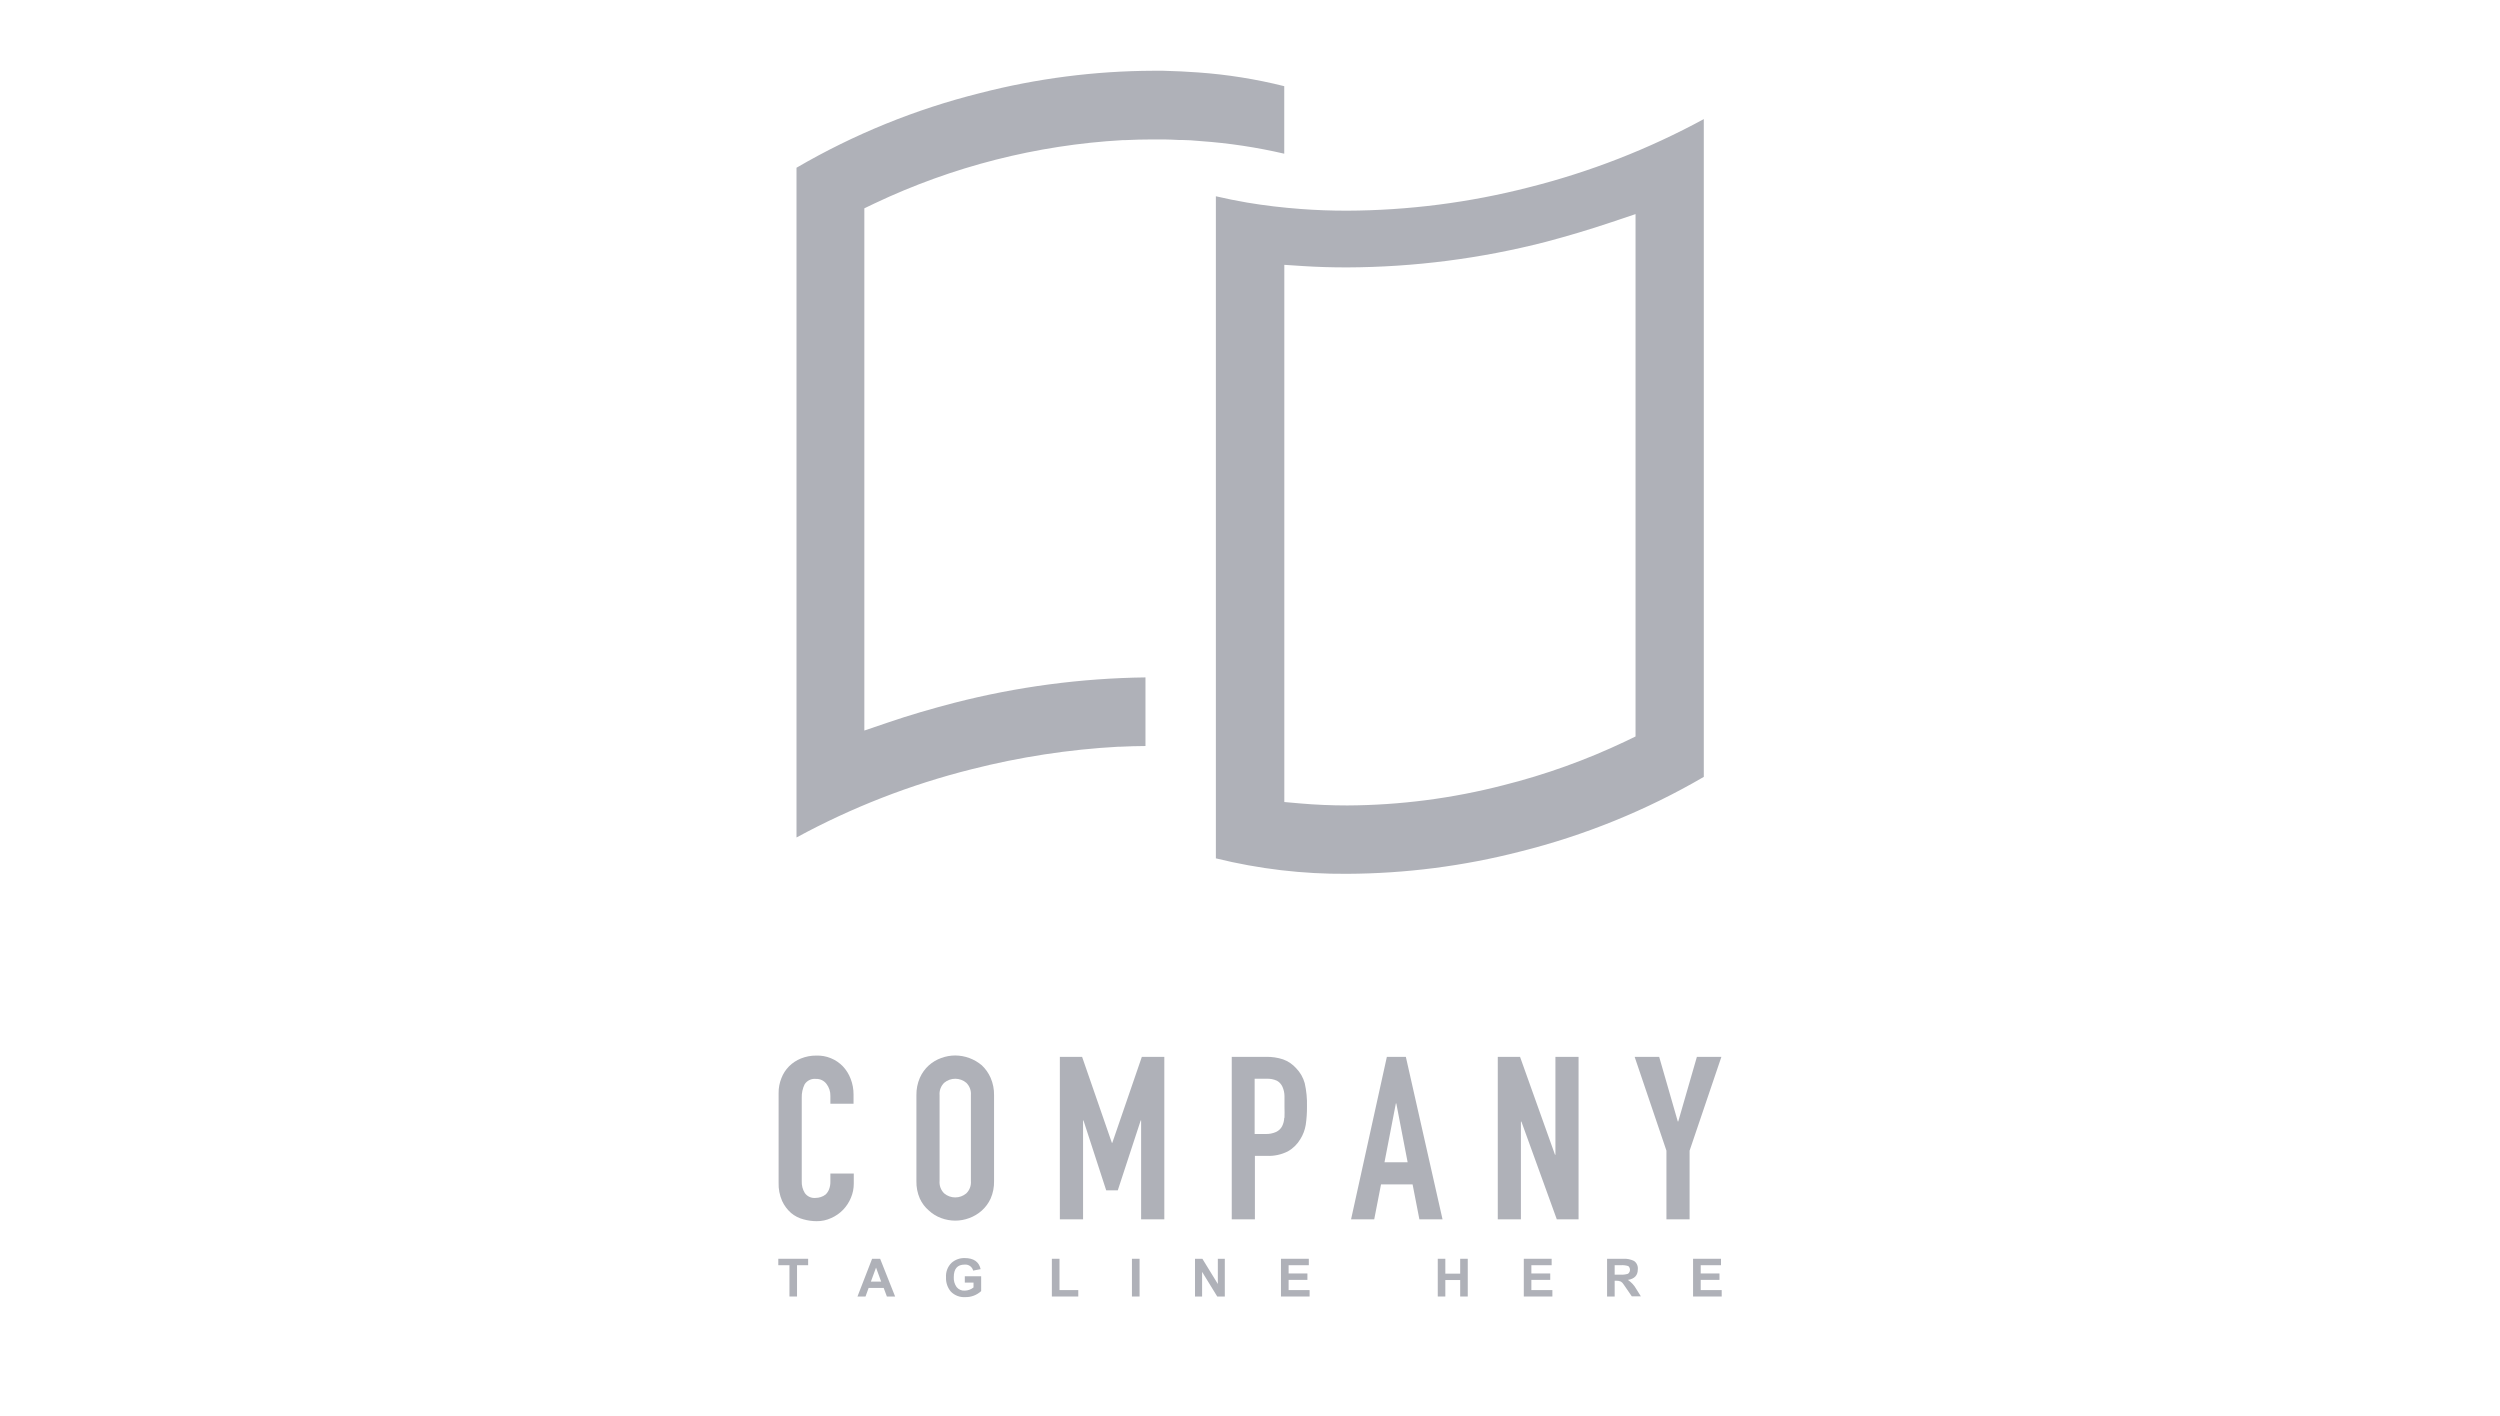
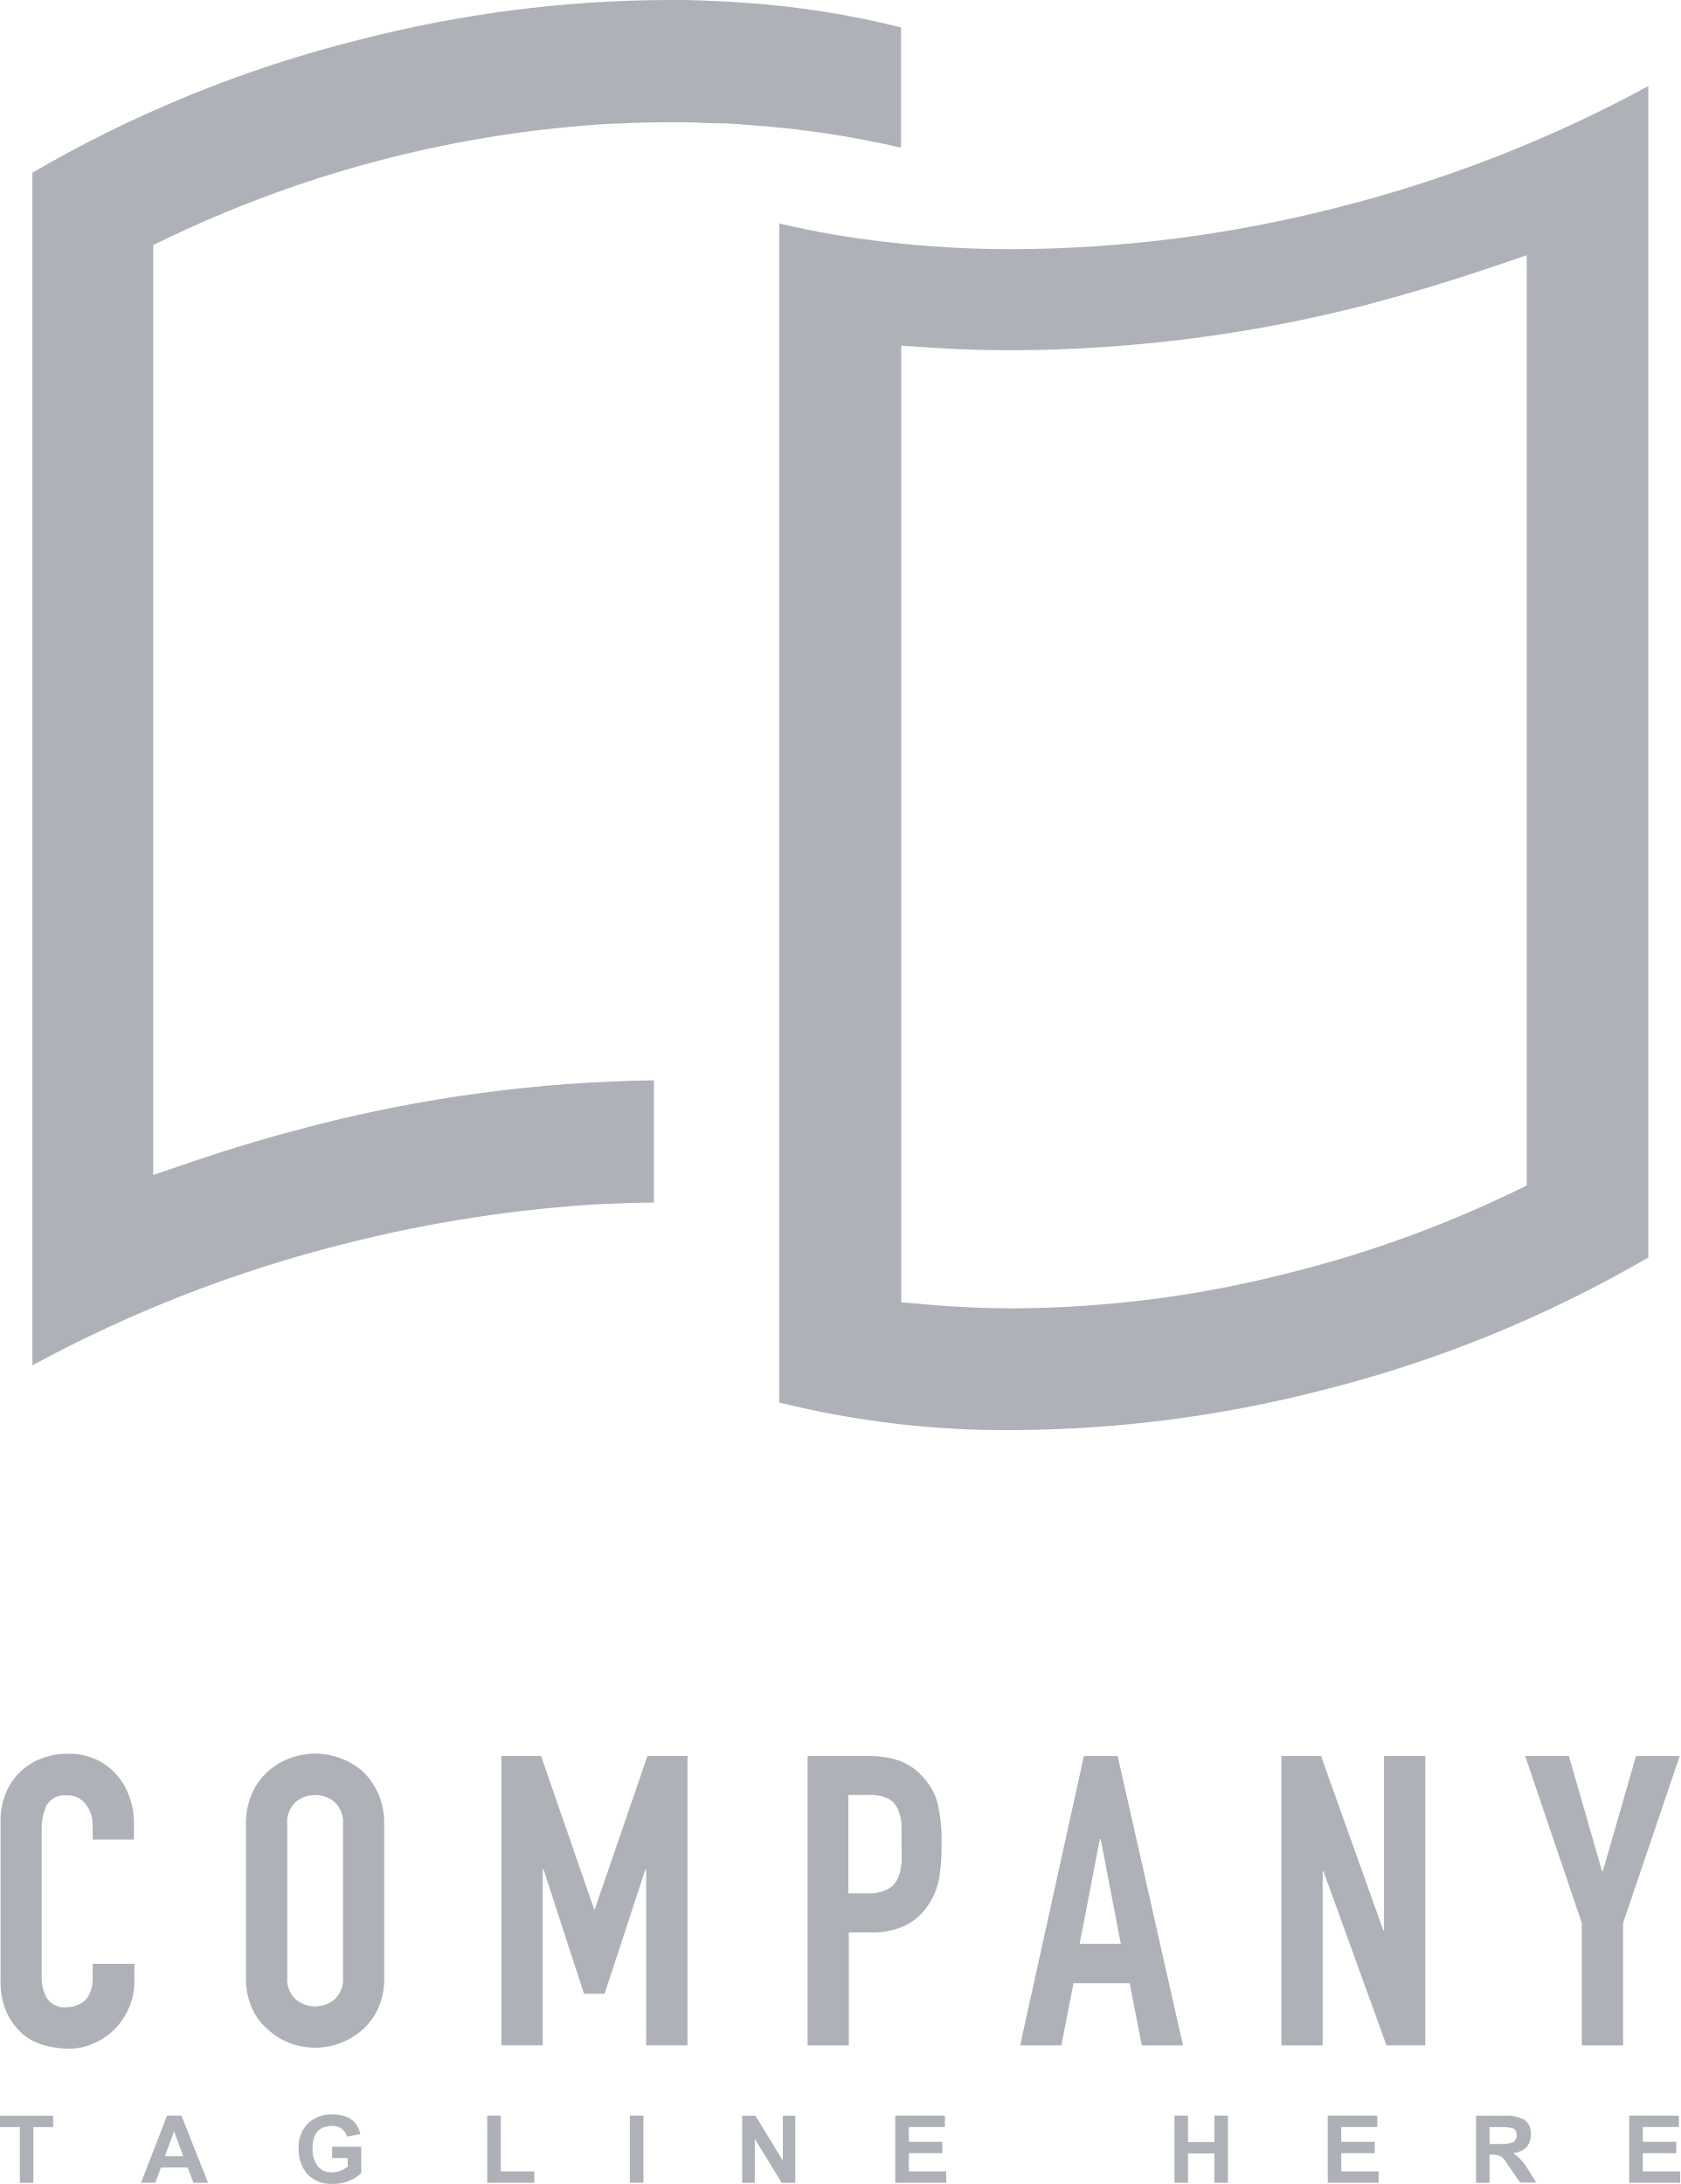
- <svg xmlns="http://www.w3.org/2000/svg" width="106" height="60" viewBox="0 0 106 60" fill="none">
-   <path fill-rule="evenodd" clip-rule="evenodd" d="M50.114 5.935H49.977C49.767 5.922 49.557 5.917 49.347 5.912H49.347H49.327H48.892C48.495 5.912 48.09 5.922 47.688 5.942C47.657 5.94 47.627 5.94 47.597 5.942C43.952 6.149 40.382 7.06 37.081 8.625L36.648 8.833V30.975L37.66 30.631C38.548 30.326 39.494 30.052 40.473 29.797C43.119 29.118 45.837 28.757 48.568 28.722V31.631C48.206 31.633 47.855 31.643 47.503 31.661H47.419C45.318 31.776 43.232 32.097 41.191 32.617C38.607 33.264 36.114 34.236 33.772 35.509V7.112C36.205 5.693 38.825 4.627 41.556 3.946C43.953 3.327 46.417 3.009 48.892 3H49.319C49.83 3.013 50.329 3.036 50.797 3.071C52.03 3.158 53.253 3.353 54.452 3.654V6.517C53.287 6.246 52.103 6.067 50.91 5.983C50.886 5.981 50.862 5.979 50.838 5.977C50.591 5.956 50.344 5.935 50.114 5.935ZM55.153 8.861C55.788 8.91 56.446 8.933 57.111 8.933C59.712 8.923 62.303 8.591 64.824 7.943C67.407 7.294 69.899 6.322 72.241 5.05V32.94C69.807 34.358 67.185 35.424 64.455 36.106C62.057 36.723 59.593 37.039 57.118 37.05C55.243 37.065 53.374 36.844 51.553 36.394V8.322C51.983 8.421 52.426 8.513 52.876 8.589C53.615 8.714 54.394 8.805 55.153 8.861ZM69.347 9.078L68.335 9.418C67.404 9.731 66.466 10.011 65.522 10.26C62.775 10.966 59.951 11.328 57.116 11.338C56.456 11.338 55.849 11.32 55.262 11.282L54.455 11.229V31.318V34.006L55.148 34.067C55.79 34.123 56.453 34.151 57.121 34.151C59.354 34.141 61.578 33.853 63.741 33.294C65.522 32.847 67.255 32.224 68.915 31.435L69.347 31.226V9.078Z" fill="#AFB1B8" />
-   <path d="M35.737 45.212C35.592 45.062 35.416 44.943 35.222 44.865C35.028 44.786 34.82 44.75 34.611 44.757C34.389 44.754 34.168 44.796 33.961 44.879C33.772 44.955 33.6 45.068 33.455 45.212C33.312 45.357 33.201 45.53 33.129 45.721C33.05 45.921 33.01 46.134 33.013 46.349V50.143C33.004 50.41 33.055 50.676 33.162 50.921C33.251 51.116 33.381 51.289 33.541 51.43C33.693 51.557 33.871 51.65 34.062 51.699C34.247 51.751 34.438 51.778 34.629 51.778C34.84 51.78 35.05 51.735 35.241 51.646C35.431 51.563 35.603 51.444 35.747 51.295C35.888 51.148 36.001 50.975 36.079 50.786C36.16 50.595 36.201 50.389 36.2 50.181V49.757H35.208V50.095C35.211 50.21 35.192 50.325 35.15 50.433C35.118 50.514 35.069 50.587 35.006 50.647C34.945 50.696 34.874 50.733 34.799 50.756C34.732 50.778 34.662 50.79 34.591 50.791C34.503 50.802 34.413 50.788 34.331 50.753C34.249 50.717 34.179 50.66 34.126 50.588C34.032 50.436 33.986 50.258 33.994 50.08V46.542C33.988 46.346 34.03 46.151 34.116 45.975C34.167 45.895 34.24 45.831 34.326 45.791C34.412 45.75 34.507 45.735 34.601 45.746C34.687 45.743 34.772 45.761 34.849 45.798C34.926 45.836 34.993 45.891 35.044 45.96C35.155 46.106 35.213 46.285 35.208 46.469V46.797H36.19V46.41C36.192 46.183 36.151 45.958 36.069 45.746C35.995 45.548 35.883 45.366 35.737 45.212Z" fill="#AFB1B8" />
-   <path d="M41.629 45.169C41.313 44.902 40.914 44.755 40.501 44.752C40.299 44.753 40.098 44.789 39.909 44.859C39.716 44.928 39.538 45.033 39.385 45.169C39.221 45.317 39.09 45.498 39.001 45.701C38.901 45.932 38.852 46.183 38.856 46.435V50.074C38.849 50.33 38.899 50.585 39.001 50.819C39.09 51.015 39.221 51.189 39.385 51.328C39.537 51.469 39.715 51.578 39.909 51.648C40.098 51.718 40.299 51.754 40.501 51.755C40.703 51.755 40.903 51.719 41.093 51.648C41.29 51.577 41.472 51.468 41.629 51.328C41.787 51.186 41.914 51.013 42.003 50.819C42.105 50.585 42.154 50.33 42.148 50.074V46.435C42.152 46.183 42.103 45.932 42.003 45.701C41.915 45.5 41.788 45.319 41.629 45.169ZM41.166 50.074C41.174 50.171 41.161 50.269 41.127 50.36C41.093 50.451 41.039 50.533 40.969 50.601C40.838 50.711 40.672 50.771 40.502 50.771C40.331 50.771 40.166 50.711 40.035 50.601C39.965 50.533 39.911 50.451 39.877 50.36C39.843 50.269 39.83 50.171 39.838 50.074V46.435C39.83 46.339 39.843 46.241 39.877 46.15C39.911 46.059 39.965 45.976 40.035 45.909C40.166 45.799 40.331 45.739 40.502 45.739C40.672 45.739 40.838 45.799 40.969 45.909C41.039 45.976 41.093 46.059 41.127 46.15C41.161 46.241 41.174 46.339 41.166 46.435V50.074Z" fill="#AFB1B8" />
-   <path d="M49.367 51.699V44.811H48.414L47.161 48.457H47.144L45.881 44.811H44.938V51.699H45.922V47.509H45.94L46.903 50.471H47.394L48.365 47.509H48.383V51.699H49.367Z" fill="#AFB1B8" />
-   <path d="M54.958 45.294C54.806 45.124 54.615 44.994 54.401 44.917C54.171 44.842 53.93 44.806 53.688 44.81H52.226V51.699H53.208V49.009H53.713C54.02 49.023 54.324 48.958 54.599 48.821C54.822 48.697 55.008 48.515 55.138 48.294C55.251 48.111 55.328 47.907 55.363 47.694C55.401 47.435 55.419 47.173 55.416 46.911C55.425 46.58 55.393 46.249 55.32 45.927C55.254 45.688 55.13 45.471 54.958 45.294ZM54.452 47.394C54.448 47.519 54.417 47.641 54.361 47.753C54.305 47.859 54.216 47.943 54.108 47.994C53.963 48.059 53.804 48.089 53.645 48.081H53.197V45.739H53.703C53.856 45.731 54.008 45.761 54.146 45.825C54.248 45.883 54.328 45.972 54.376 46.079C54.43 46.2 54.459 46.331 54.462 46.463C54.462 46.608 54.462 46.761 54.462 46.921C54.462 47.081 54.472 47.247 54.462 47.394H54.452Z" fill="#AFB1B8" />
-   <path d="M59.608 44.811H58.803L57.285 51.699H58.267L58.555 50.219H59.894L60.182 51.699H61.163L59.608 44.811ZM58.702 49.281L59.185 46.784H59.203L59.684 49.281H58.702Z" fill="#AFB1B8" />
-   <path d="M65.95 48.961H65.932L64.45 44.811H63.506V51.699H64.487V47.557H64.508L66.008 51.699H66.931V44.811H65.95V48.961Z" fill="#AFB1B8" />
-   <path d="M71.948 44.811L71.158 47.549H71.138L70.349 44.811H69.309L70.657 48.788V51.699H71.639V48.788L72.987 44.811H71.948Z" fill="#AFB1B8" />
-   <path d="M33 53.645H33.473V54.972H33.794V53.645H34.265V53.372H33V53.645Z" fill="#AFB1B8" />
-   <path d="M36.977 53.372L36.357 54.972H36.698L36.83 54.608H37.468L37.604 54.972H37.953L37.318 53.372H36.977ZM36.926 54.339L37.144 53.746L37.361 54.339H36.926Z" fill="#AFB1B8" />
-   <path d="M40.908 54.382H41.277V54.588C41.169 54.675 41.036 54.722 40.898 54.723C40.833 54.727 40.769 54.715 40.71 54.688C40.651 54.661 40.599 54.621 40.559 54.57C40.474 54.449 40.432 54.302 40.44 54.153C40.44 53.797 40.594 53.619 40.9 53.619C40.981 53.611 41.062 53.633 41.128 53.679C41.194 53.726 41.242 53.795 41.262 53.873L41.578 53.812C41.51 53.5 41.285 53.342 40.9 53.342C40.695 53.337 40.495 53.41 40.341 53.548C40.261 53.628 40.198 53.724 40.159 53.83C40.119 53.937 40.103 54.05 40.111 54.163C40.102 54.382 40.175 54.597 40.316 54.764C40.394 54.844 40.489 54.907 40.594 54.947C40.699 54.988 40.811 55.005 40.923 54.998C41.173 55.005 41.416 54.913 41.601 54.743V54.113H40.908V54.382Z" fill="#AFB1B8" />
-   <path d="M44.923 53.372H44.599V54.972H45.719V54.7H44.923V53.372Z" fill="#AFB1B8" />
-   <path d="M48.318 53.372H47.994V54.972H48.318V53.372Z" fill="#AFB1B8" />
-   <path d="M51.636 54.441L50.981 53.372H50.668V54.972H50.969V53.927L51.611 54.972H51.932V53.372H51.636V54.441Z" fill="#AFB1B8" />
-   <path d="M54.637 54.267H55.434V53.995H54.637V53.645H55.494V53.372H54.313V54.972H55.527V54.7H54.637V54.267Z" fill="#AFB1B8" />
-   <path d="M61.912 54.003H61.282V53.372H60.961V54.972H61.282V54.273H61.912V54.972H62.233V53.372H61.912V54.003Z" fill="#AFB1B8" />
-   <path d="M64.93 54.267H65.73V53.995H64.93V53.645H65.79V53.372H64.609V54.972H65.821V54.7H64.93V54.267Z" fill="#AFB1B8" />
-   <path d="M69.023 54.268C69.302 54.224 69.443 54.077 69.443 53.823C69.451 53.755 69.441 53.686 69.413 53.623C69.386 53.56 69.342 53.506 69.286 53.467C69.141 53.394 68.98 53.361 68.818 53.373H68.14V54.972H68.462V54.303H68.525C68.593 54.299 68.662 54.311 68.725 54.339C68.772 54.368 68.811 54.408 68.839 54.456L69.188 54.964H69.572L69.377 54.652C69.291 54.497 69.17 54.366 69.023 54.268ZM68.699 54.046H68.462V53.645H68.715C68.825 53.636 68.936 53.649 69.041 53.683C69.064 53.703 69.083 53.729 69.095 53.758C69.107 53.787 69.113 53.818 69.111 53.849C69.11 53.88 69.101 53.911 69.087 53.938C69.072 53.966 69.051 53.99 69.026 54.008C68.92 54.041 68.81 54.053 68.699 54.046Z" fill="#AFB1B8" />
-   <path d="M72.11 54.267H72.906V53.995H72.11V53.645H72.97V53.372H71.786V54.972H73V54.7H72.11V54.267Z" fill="#AFB1B8" />
+ <svg xmlns="http://www.w3.org/2000/svg" width="40" height="52" fill="none">
+   <path fill-rule="evenodd" clip-rule="evenodd" d="M17.114 2.935h-.137c-.21-.013-.42-.018-.63-.023h-.455c-.397 0-.802.01-1.204.031-.03-.002-.061-.002-.091 0-3.644.206-7.215 1.117-10.516 2.683l-.433.209V27.975l1.012-.343c.888-.305 1.834-.58 2.813-.834 2.646-.679 5.364-1.04 8.095-1.076v2.909c-.362.003-.713.013-1.065.031h-.084c-2.102.115-4.188.435-6.228.956-2.584.647-5.077 1.618-7.42 2.891V4.112C3.205 2.693 5.825 1.627 8.556.946 10.953.327 13.417.009 15.892 0h.427c.511.013 1.009.036 1.477.071 1.233.087 2.456.281 3.655.582V3.517c-1.165-.271-2.349-.45-3.542-.534-.024-.002-.048-.004-.073-.006-.247-.021-.494-.042-.724-.042Zm5.039 2.927c.635.048 1.293.071 1.958.071 2.602-.01 5.192-.342 7.713-.989 2.583-.649 5.075-1.622 7.417-2.894V29.94c-2.434 1.418-5.056 2.484-7.787 3.166-2.397.617-4.862.933-7.336.944-1.875.015-3.745-.205-5.565-.656V5.322c.43.099.873.191 1.323.267.739.125 1.518.216 2.277.272Zm14.194.216-1.012.341c-.931.313-1.869.593-2.813.842-2.747.706-5.571 1.068-8.406 1.078-.66 0-1.267-.018-1.854-.056l-.807-.053V31.006l.693.061c.643.056 1.305.084 1.973.084 2.233-.009 4.457-.297 6.62-.857 1.781-.447 3.514-1.069 5.173-1.859l.433-.208V6.078Z" fill="#AFB1B8" />
+   <path d="M2.737 42.212c-.145-.151-.321-.269-.515-.348-.194-.078-.402-.115-.611-.107-.223-.003-.444.038-.65.122-.189.075-.361.189-.506.333-.143.145-.254.318-.326.509-.079.2-.119.413-.116.628v3.794c-.009.267.042.533.149.778.09.194.219.368.379.509.152.128.33.22.521.27.184.052.375.078.567.079.211.002.42-.043.612-.132.19-.083.361-.202.506-.351.141-.147.253-.32.331-.509.081-.191.122-.397.121-.605v-.425h-.992v.338c.003.116-.017.23-.058.338-.032.081-.081.154-.144.214-.061.05-.132.087-.207.109-.067.022-.137.034-.207.036-.089.01-.178-.003-.26-.039-.082-.036-.153-.092-.206-.165-.093-.152-.139-.33-.132-.509v-3.537c-.006-.196.036-.391.121-.567.051-.08.124-.144.21-.184.086-.041.181-.056.276-.044.085-.003.17.015.248.052.077.037.144.093.195.162.111.146.169.325.164.509v.328h.982v-.387c.002-.227-.039-.452-.121-.664-.073-.199-.186-.381-.331-.534ZM8.629 42.169c-.316-.267-.715-.414-1.128-.417-.202.001-.402.037-.592.107-.193.069-.37.174-.524.31-.164.148-.295.329-.385.531-.1.232-.149.482-.144.735v3.639c-.007.256.042.51.144.745.09.196.221.369.385.508.152.141.33.25.524.321.19.07.39.106.592.107.202-0.0.402-.037.592-.107.197-.072.379-.18.536-.321.158-.142.286-.315.374-.508.102-.235.151-.489.144-.745v-3.639c.005-.253-.044-.503-.144-.735-.088-.201-.216-.381-.374-.531Zm-.463 4.905c.008.097-.005.195-.039.286-.034.091-.088.173-.158.241-.131.11-.296.17-.467.17-.171 0-.336-.06-.467-.17-.07-.067-.124-.15-.158-.241-.034-.091-.048-.189-.039-.286v-3.639c-.008-.097.005-.195.039-.286.034-.091.088-.173.158-.241.131-.11.296-.17.467-.17s.336.06.467.17c.07.067.124.15.158.241.034.091.048.189.039.286v3.639ZM16.367 48.699v-6.889h-.954l-1.252 3.647h-.018l-1.262-3.647h-.944v6.889h.984v-4.191h.018l.964 2.962h.491l.971-2.962h.018v4.191h.984ZM21.958 42.294c-.152-.17-.343-.299-.557-.376-.23-.075-.471-.111-.713-.107H19.226v6.889h.982v-2.69h.506c.306.014.611-.051.885-.188.223-.124.409-.306.539-.526.114-.183.19-.387.225-.6.039-.259.056-.521.053-.783.01-.331-.023-.661-.096-.984-.066-.238-.19-.456-.362-.633Zm-.506 2.1c-.004.125-.035.247-.091.359-.056.106-.145.191-.253.241-.145.065-.304.095-.463.086h-.448v-2.342h.506c.152-.007.304.022.443.086.102.058.182.147.23.254.054.121.083.252.086.384v.458c0 .16.01.326 0 .473h-.01ZM26.608 41.811h-.804l-1.518 6.889h.982l.288-1.48h1.338l.288 1.48h.982l-1.556-6.889Zm-.906 4.47.483-2.497h.018l.481 2.497h-.982ZM32.95 45.961h-.018l-1.482-4.15h-.944v6.889h.982V44.557h.02l1.5 4.142h.923v-6.889h-.982v4.15ZM38.948 41.811l-.789 2.739h-.02l-.789-2.739h-1.04l1.348 3.977v2.912h.982v-2.912l1.348-3.977h-1.04ZM0 50.645h.473v1.327h.321v-1.327h.471v-.272H0v.272ZM3.977 50.372l-.62 1.599h.342l.132-.364h.637l.137.364h.349l-.635-1.599h-.342Zm-.051.966.218-.593.218.593h-.435ZM7.908 51.382h.369v.206c-.108.086-.242.134-.379.135-.065.004-.129-.008-.188-.035-.059-.027-.111-.067-.151-.118-.085-.122-.127-.269-.119-.417 0-.356.154-.534.46-.534.081-.008.161.013.228.06.066.047.114.116.134.194l.316-.061c-.068-.313-.293-.47-.678-.47-.206-.005-.406.068-.559.206-.081.08-.143.176-.183.282-.04.106-.056.22-.048.333-.009.219.064.433.205.6.078.081.173.143.278.184.105.04.217.057.329.05.25.007.493-.084.678-.254v-.631h-.693v.27ZM11.923 50.372h-.324v1.599h1.121v-.272h-.797v-1.327ZM15.318 50.372h-.324v1.599h.324v-1.599ZM18.637 51.441l-.655-1.068h-.314v1.599h.301v-1.045l.643 1.045h.321v-1.599h-.296v1.068ZM21.637 51.267h.797v-.272h-.797v-.351h.858v-.272H21.313v1.599h1.214v-.272h-.89v-.432ZM28.912 51.003h-.63v-.631h-.321v1.599h.321v-.699h.63v.699h.321v-1.599h-.321v.631ZM31.93 51.267h.799v-.272h-.799v-.351h.86v-.272h-1.181v1.599h1.212v-.272h-.89v-.432ZM36.023 51.268c.278-.043.42-.191.42-.445.008-.068-.002-.137-.03-.2-.028-.063-.071-.117-.127-.156-.145-.073-.306-.105-.468-.094h-.678v1.599h.321v-.669h.063c.069-.004.137.008.2.036.047.029.086.069.114.117l.349.509h.385l-.195-.313c-.086-.154-.207-.286-.354-.384Zm-.324-.221h-.238v-.402h.253c.11-.009.221.004.326.038.023.021.042.046.054.075.012.029.018.06.016.091-.002.031-.01.062-.025.089-.015.028-.036.051-.061.07-.106.032-.216.045-.326.038ZM39.11 51.267h.797v-.272h-.797v-.351h.86v-.272h-1.184v1.599H40v-.272h-.89v-.432Z" fill="#AFB1B8" />
</svg>
